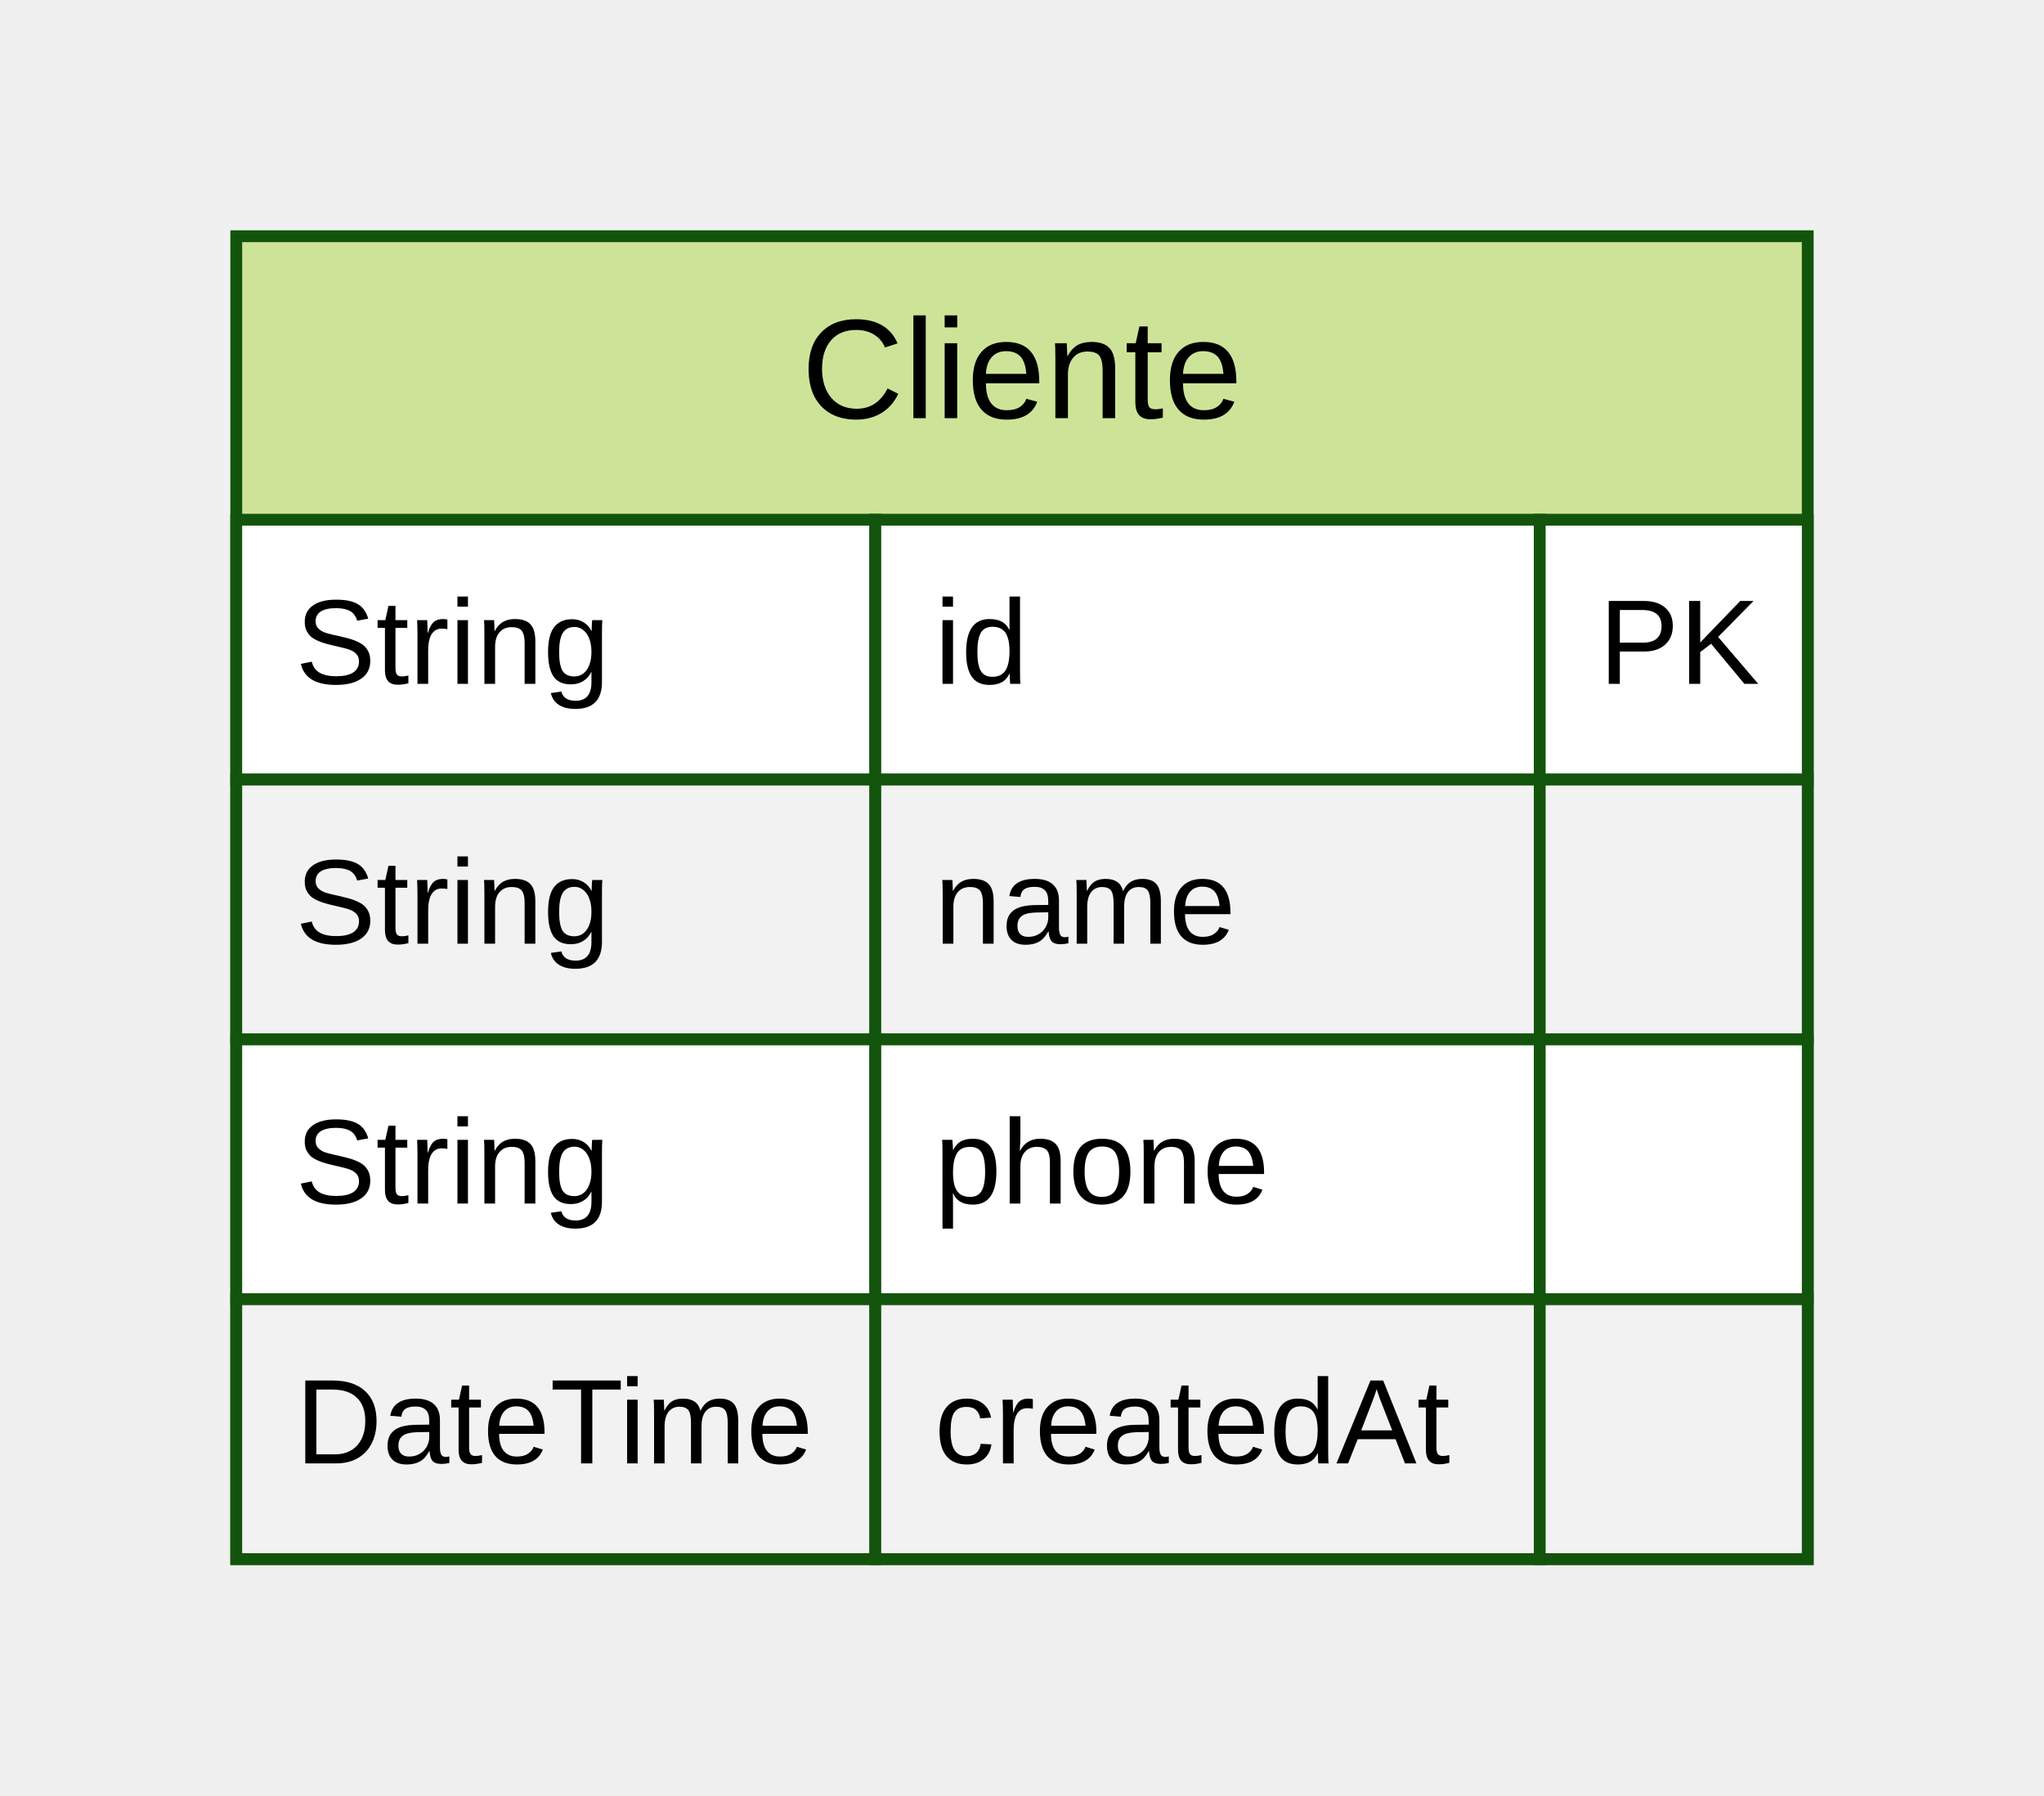
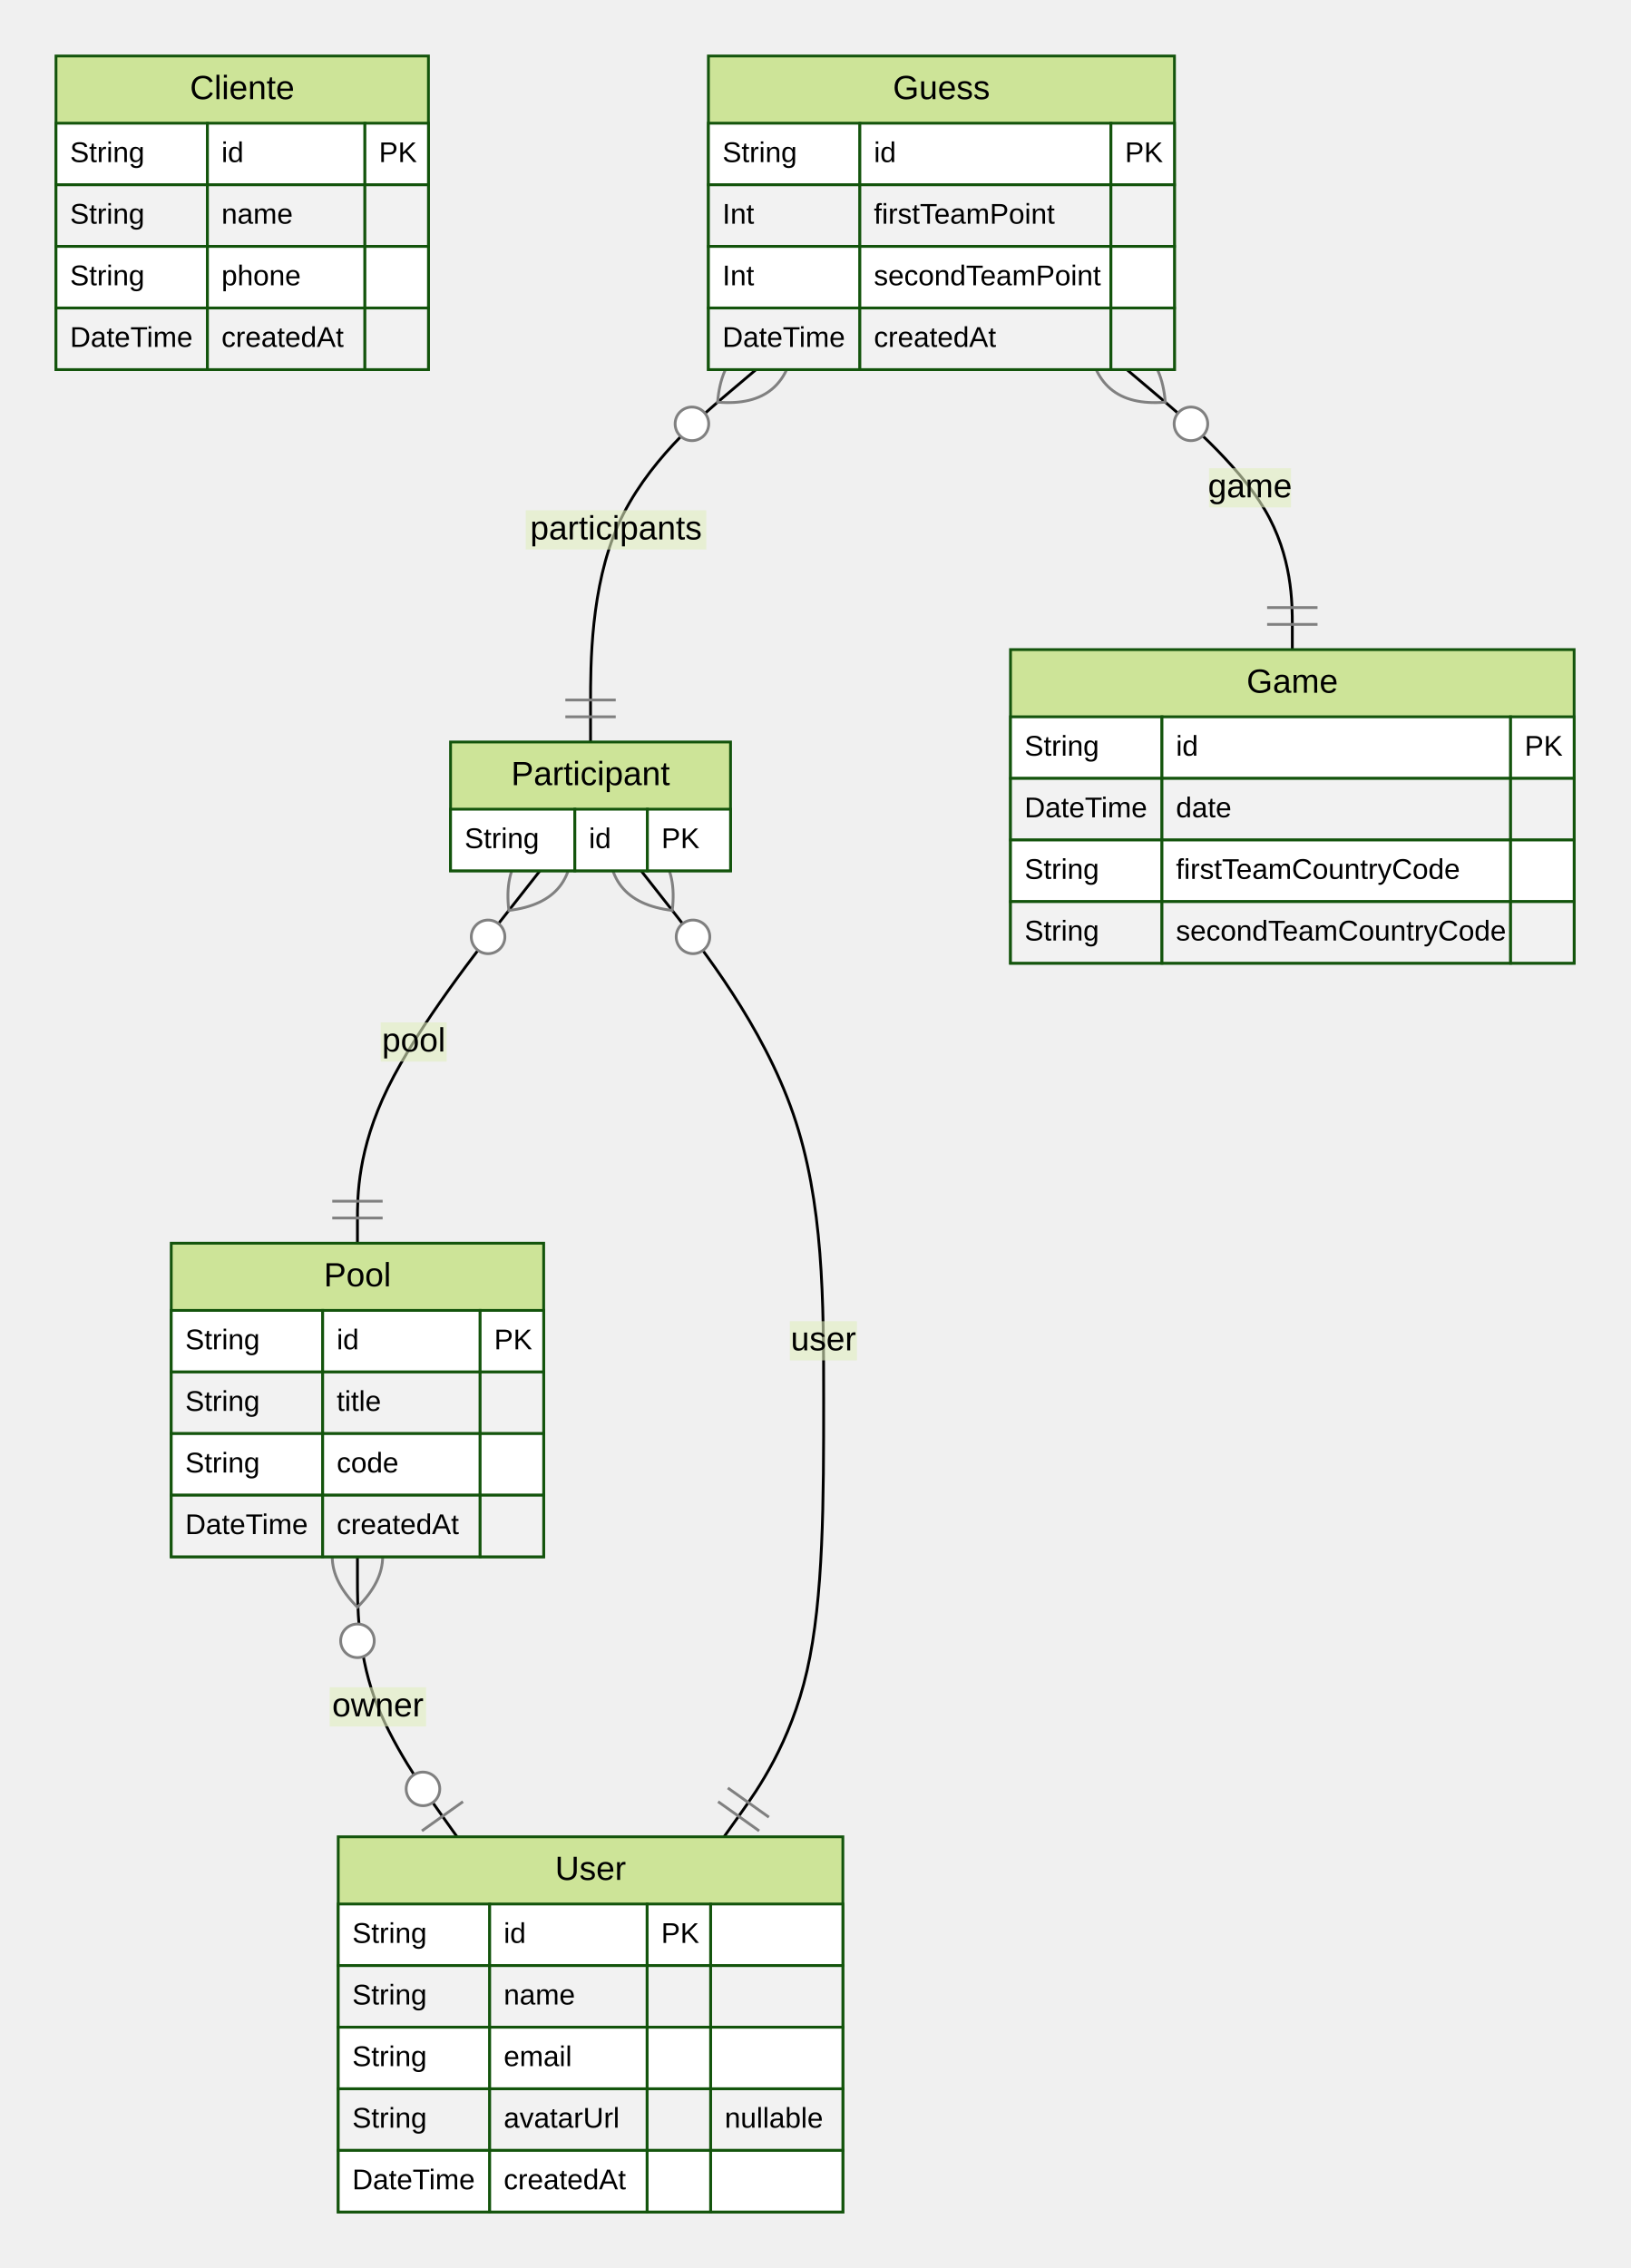
- <svg xmlns="http://www.w3.org/2000/svg" aria-labelledby="chart-title-mermaid-0 chart-desc-mermaid-0" role="img" viewBox="0 0 173.026 152" style="max-width: 173.026px; background-color: white;" width="100%" id="mermaid-0">
+ <svg xmlns="http://www.w3.org/2000/svg" aria-labelledby="chart-title-mermaid-0 chart-desc-mermaid-0" role="img" viewBox="0 0 582.241 810" style="max-width: 582.241px; background-color: white;" width="100%" id="mermaid-0">
  <style>#mermaid-0 {font-family:"trebuchet ms",verdana,arial,sans-serif;font-size:16px;fill:#000000;}#mermaid-0 .error-icon{fill:#552222;}#mermaid-0 .error-text{fill:#552222;stroke:#552222;}#mermaid-0 .edge-thickness-normal{stroke-width:2px;}#mermaid-0 .edge-thickness-thick{stroke-width:3.5px;}#mermaid-0 .edge-pattern-solid{stroke-dasharray:0;}#mermaid-0 .edge-pattern-dashed{stroke-dasharray:3;}#mermaid-0 .edge-pattern-dotted{stroke-dasharray:2;}#mermaid-0 .marker{fill:#000000;stroke:#000000;}#mermaid-0 .marker.cross{stroke:#000000;}#mermaid-0 svg{font-family:"trebuchet ms",verdana,arial,sans-serif;font-size:16px;}#mermaid-0 .entityBox{fill:#cde498;stroke:#13540c;}#mermaid-0 .attributeBoxOdd{fill:#ffffff;stroke:#13540c;}#mermaid-0 .attributeBoxEven{fill:#f2f2f2;stroke:#13540c;}#mermaid-0 .relationshipLabelBox{fill:hsl(78.158, 58.462%, 84.51%);opacity:0.7;background-color:hsl(78.158, 58.462%, 84.51%);}#mermaid-0 .relationshipLabelBox rect{opacity:0.5;}#mermaid-0 .relationshipLine{stroke:#000000;}#mermaid-0 :root{--mermaid-font-family:"trebuchet ms",verdana,arial,sans-serif;}</style>
  <g />
  <defs>
    <marker orient="auto" markerHeight="18" markerWidth="18" refY="9" refX="0" id="ONLY_ONE_START">
      <path d="M9,0 L9,18 M15,0 L15,18" fill="none" stroke="gray" />
    </marker>
  </defs>
  <defs>
    <marker orient="auto" markerHeight="18" markerWidth="18" refY="9" refX="18" id="ONLY_ONE_END">
      <path d="M3,0 L3,18 M9,0 L9,18" fill="none" stroke="gray" />
    </marker>
  </defs>
  <defs>
    <marker orient="auto" markerHeight="18" markerWidth="30" refY="9" refX="0" id="ZERO_OR_ONE_START">
      <circle r="6" cy="9" cx="21" fill="white" stroke="gray" />
      <path d="M9,0 L9,18" fill="none" stroke="gray" />
    </marker>
  </defs>
  <defs>
    <marker orient="auto" markerHeight="18" markerWidth="30" refY="9" refX="30" id="ZERO_OR_ONE_END">
      <circle r="6" cy="9" cx="9" fill="white" stroke="gray" />
      <path d="M21,0 L21,18" fill="none" stroke="gray" />
    </marker>
  </defs>
  <defs>
    <marker orient="auto" markerHeight="36" markerWidth="45" refY="18" refX="18" id="ONE_OR_MORE_START">
      <path d="M0,18 Q 18,0 36,18 Q 18,36 0,18 M42,9 L42,27" fill="none" stroke="gray" />
    </marker>
  </defs>
  <defs>
    <marker orient="auto" markerHeight="36" markerWidth="45" refY="18" refX="27" id="ONE_OR_MORE_END">
      <path d="M3,9 L3,27 M9,18 Q27,0 45,18 Q27,36 9,18" fill="none" stroke="gray" />
    </marker>
  </defs>
  <defs>
    <marker orient="auto" markerHeight="36" markerWidth="57" refY="18" refX="18" id="ZERO_OR_MORE_START">
      <circle r="6" cy="18" cx="48" fill="white" stroke="gray" />
      <path d="M0,18 Q18,0 36,18 Q18,36 0,18" fill="none" stroke="gray" />
    </marker>
  </defs>
  <defs>
    <marker orient="auto" markerHeight="36" markerWidth="57" refY="18" refX="39" id="ZERO_OR_MORE_END">
      <circle r="6" cy="18" cx="9" fill="white" stroke="gray" />
      <path d="M21,18 Q39,0 57,18 Q39,36 21,18" fill="none" stroke="gray" />
    </marker>
  </defs>
+   <path marker-start="url(#ZERO_OR_MORE_START)" marker-end="url(#ZERO_OR_ONE_END)" fill="none" stroke="gray" d="M127.672,556L127.672,564.333C127.672,572.667,127.672,589.333,133.602,606C139.532,622.667,151.392,639.333,157.322,647.667L163.252,656" class="er relationshipLine" />
+   <path marker-start="url(#ZERO_OR_MORE_START)" marker-end="url(#ONLY_ONE_END)" fill="none" stroke="gray" d="M228.994,311L239.859,324.833C250.724,338.667,272.455,366.333,283.32,397.833C294.185,429.333,294.185,464.667,294.185,500C294.185,535.333,294.185,570.667,288.255,596.667C282.325,622.667,270.465,639.333,264.535,647.667L258.605,656" class="er relationshipLine" />
+   <path marker-start="url(#ZERO_OR_MORE_START)" marker-end="url(#ONLY_ONE_END)" fill="none" stroke="gray" d="M192.863,311L181.998,324.833C171.133,338.667,149.402,366.333,138.537,388.5C127.672,410.667,127.672,427.333,127.672,435.667L127.672,444" class="er relationshipLine" />
+   <path marker-start="url(#ZERO_OR_MORE_START)" marker-end="url(#ONLY_ONE_END)" fill="none" stroke="gray" d="M270.045,132L260.193,140.333C250.34,148.667,230.634,165.333,220.781,187.5C210.928,209.667,210.928,237.333,210.928,251.167L210.928,265" class="er relationshipLine" />
+   <path marker-start="url(#ZERO_OR_MORE_START)" marker-end="url(#ONLY_ONE_END)" fill="none" stroke="gray" d="M402.468,132L412.32,140.333C422.173,148.667,441.879,165.333,451.732,182C461.585,198.667,461.585,215.333,461.585,223.667L461.585,232" class="er relationshipLine" />
  <g transform="translate(20,20 )" id="Cliente">
    <rect height="112" width="133.026" y="0" x="0" stroke="gray" fill-opacity="100%" fill="honeydew" class="er entityBox" />
    <text transform="translate(66.51321,12)" style="font-family: &quot;trebuchet ms&quot;, verdana, arial, sans-serif;; font-size: 12px" text-anchor="middle" dominant-baseline="middle" y="0" x="0" id="entity-Cliente" class="er entityLabel">Cliente</text>
    <rect height="22" width="54.096" y="24" x="0" stroke="gray" fill-opacity="100%" fill="honeydew" class="er attributeBoxOdd" />
    <text transform="translate(5,35)" style="font-family: &quot;trebuchet ms&quot;, verdana, arial, sans-serif;; font-size: 10.2px" text-anchor="left" dominant-baseline="middle" y="0" x="0" id="entity-Cliente-attr-1-type" class="er entityLabel">String</text>
    <rect height="22" width="56.243" y="24" x="54.096" stroke="gray" fill-opacity="100%" fill="honeydew" class="er attributeBoxOdd" />
    <text transform="translate(59.09555,35)" style="font-family: &quot;trebuchet ms&quot;, verdana, arial, sans-serif;; font-size: 10.2px" text-anchor="left" dominant-baseline="middle" y="0" x="0" id="entity-Cliente-attr-1-name" class="er entityLabel">id</text>
    <rect height="22" width="22.688" y="24" x="110.339" stroke="gray" fill-opacity="100%" fill="honeydew" class="er attributeBoxOdd" />
    <text transform="translate(115.3387,35)" style="font-family: &quot;trebuchet ms&quot;, verdana, arial, sans-serif;; font-size: 10.2px" text-anchor="left" dominant-baseline="middle" y="0" x="0" id="entity-Cliente-attr-1-key" class="er entityLabel">PK</text>
    <rect height="22" width="54.096" y="46" x="0" stroke="gray" fill-opacity="100%" fill="honeydew" class="er attributeBoxEven" />
    <text transform="translate(5,57)" style="font-family: &quot;trebuchet ms&quot;, verdana, arial, sans-serif;; font-size: 10.2px" text-anchor="left" dominant-baseline="middle" y="0" x="0" id="entity-Cliente-attr-2-type" class="er entityLabel">String</text>
    <rect height="22" width="56.243" y="46" x="54.096" stroke="gray" fill-opacity="100%" fill="honeydew" class="er attributeBoxEven" />
    <text transform="translate(59.09555,57)" style="font-family: &quot;trebuchet ms&quot;, verdana, arial, sans-serif;; font-size: 10.2px" text-anchor="left" dominant-baseline="middle" y="0" x="0" id="entity-Cliente-attr-2-name" class="er entityLabel">name</text>
    <rect height="22" width="22.688" y="46" x="110.339" stroke="gray" fill-opacity="100%" fill="honeydew" class="er attributeBoxEven" />
    <text transform="translate(115.3387,57)" style="font-family: &quot;trebuchet ms&quot;, verdana, arial, sans-serif;; font-size: 10.2px" text-anchor="left" dominant-baseline="middle" y="0" x="0" id="entity-Cliente-attr-2-key" class="er entityLabel" />
    <rect height="22" width="54.096" y="68" x="0" stroke="gray" fill-opacity="100%" fill="honeydew" class="er attributeBoxOdd" />
    <text transform="translate(5,79)" style="font-family: &quot;trebuchet ms&quot;, verdana, arial, sans-serif;; font-size: 10.2px" text-anchor="left" dominant-baseline="middle" y="0" x="0" id="entity-Cliente-attr-3-type" class="er entityLabel">String</text>
    <rect height="22" width="56.243" y="68" x="54.096" stroke="gray" fill-opacity="100%" fill="honeydew" class="er attributeBoxOdd" />
    <text transform="translate(59.09555,79)" style="font-family: &quot;trebuchet ms&quot;, verdana, arial, sans-serif;; font-size: 10.2px" text-anchor="left" dominant-baseline="middle" y="0" x="0" id="entity-Cliente-attr-3-name" class="er entityLabel">phone</text>
    <rect height="22" width="22.688" y="68" x="110.339" stroke="gray" fill-opacity="100%" fill="honeydew" class="er attributeBoxOdd" />
    <text transform="translate(115.3387,79)" style="font-family: &quot;trebuchet ms&quot;, verdana, arial, sans-serif;; font-size: 10.2px" text-anchor="left" dominant-baseline="middle" y="0" x="0" id="entity-Cliente-attr-3-key" class="er entityLabel" />
    <rect height="22" width="54.096" y="90" x="0" stroke="gray" fill-opacity="100%" fill="honeydew" class="er attributeBoxEven" />
    <text transform="translate(5,101)" style="font-family: &quot;trebuchet ms&quot;, verdana, arial, sans-serif;; font-size: 10.2px" text-anchor="left" dominant-baseline="middle" y="0" x="0" id="entity-Cliente-attr-4-type" class="er entityLabel">DateTime</text>
    <rect height="22" width="56.243" y="90" x="54.096" stroke="gray" fill-opacity="100%" fill="honeydew" class="er attributeBoxEven" />
    <text transform="translate(59.09555,101)" style="font-family: &quot;trebuchet ms&quot;, verdana, arial, sans-serif;; font-size: 10.2px" text-anchor="left" dominant-baseline="middle" y="0" x="0" id="entity-Cliente-attr-4-name" class="er entityLabel">createdAt</text>
    <rect height="22" width="22.688" y="90" x="110.339" stroke="gray" fill-opacity="100%" fill="honeydew" class="er attributeBoxEven" />
    <text transform="translate(115.3387,101)" style="font-family: &quot;trebuchet ms&quot;, verdana, arial, sans-serif;; font-size: 10.2px" text-anchor="left" dominant-baseline="middle" y="0" x="0" id="entity-Cliente-attr-4-key" class="er entityLabel" />
  </g>
+   <g transform="translate(61.15862,444 )" id="Pool">
+     <rect height="112" width="133.026" y="0" x="0" stroke="gray" fill-opacity="100%" fill="honeydew" class="er entityBox" />
+     <text transform="translate(66.51321,12)" style="font-family: &quot;trebuchet ms&quot;, verdana, arial, sans-serif;; font-size: 12px" text-anchor="middle" dominant-baseline="middle" y="0" x="0" id="entity-Pool" class="er entityLabel">Pool</text>
+     <rect height="22" width="54.096" y="24" x="0" stroke="gray" fill-opacity="100%" fill="honeydew" class="er attributeBoxOdd" />
+     <text transform="translate(5,35)" style="font-family: &quot;trebuchet ms&quot;, verdana, arial, sans-serif;; font-size: 10.2px" text-anchor="left" dominant-baseline="middle" y="0" x="0" id="entity-Pool-attr-1-type" class="er entityLabel">String</text>
+     <rect height="22" width="56.243" y="24" x="54.096" stroke="gray" fill-opacity="100%" fill="honeydew" class="er attributeBoxOdd" />
+     <text transform="translate(59.09555,35)" style="font-family: &quot;trebuchet ms&quot;, verdana, arial, sans-serif;; font-size: 10.2px" text-anchor="left" dominant-baseline="middle" y="0" x="0" id="entity-Pool-attr-1-name" class="er entityLabel">id</text>
+     <rect height="22" width="22.688" y="24" x="110.339" stroke="gray" fill-opacity="100%" fill="honeydew" class="er attributeBoxOdd" />
+     <text transform="translate(115.3387,35)" style="font-family: &quot;trebuchet ms&quot;, verdana, arial, sans-serif;; font-size: 10.2px" text-anchor="left" dominant-baseline="middle" y="0" x="0" id="entity-Pool-attr-1-key" class="er entityLabel">PK</text>
+     <rect height="22" width="54.096" y="46" x="0" stroke="gray" fill-opacity="100%" fill="honeydew" class="er attributeBoxEven" />
+     <text transform="translate(5,57)" style="font-family: &quot;trebuchet ms&quot;, verdana, arial, sans-serif;; font-size: 10.2px" text-anchor="left" dominant-baseline="middle" y="0" x="0" id="entity-Pool-attr-2-type" class="er entityLabel">String</text>
+     <rect height="22" width="56.243" y="46" x="54.096" stroke="gray" fill-opacity="100%" fill="honeydew" class="er attributeBoxEven" />
+     <text transform="translate(59.09555,57)" style="font-family: &quot;trebuchet ms&quot;, verdana, arial, sans-serif;; font-size: 10.2px" text-anchor="left" dominant-baseline="middle" y="0" x="0" id="entity-Pool-attr-2-name" class="er entityLabel">title</text>
+     <rect height="22" width="22.688" y="46" x="110.339" stroke="gray" fill-opacity="100%" fill="honeydew" class="er attributeBoxEven" />
+     <text transform="translate(115.3387,57)" style="font-family: &quot;trebuchet ms&quot;, verdana, arial, sans-serif;; font-size: 10.2px" text-anchor="left" dominant-baseline="middle" y="0" x="0" id="entity-Pool-attr-2-key" class="er entityLabel" />
+     <rect height="22" width="54.096" y="68" x="0" stroke="gray" fill-opacity="100%" fill="honeydew" class="er attributeBoxOdd" />
+     <text transform="translate(5,79)" style="font-family: &quot;trebuchet ms&quot;, verdana, arial, sans-serif;; font-size: 10.2px" text-anchor="left" dominant-baseline="middle" y="0" x="0" id="entity-Pool-attr-3-type" class="er entityLabel">String</text>
+     <rect height="22" width="56.243" y="68" x="54.096" stroke="gray" fill-opacity="100%" fill="honeydew" class="er attributeBoxOdd" />
+     <text transform="translate(59.09555,79)" style="font-family: &quot;trebuchet ms&quot;, verdana, arial, sans-serif;; font-size: 10.2px" text-anchor="left" dominant-baseline="middle" y="0" x="0" id="entity-Pool-attr-3-name" class="er entityLabel">code</text>
+     <rect height="22" width="22.688" y="68" x="110.339" stroke="gray" fill-opacity="100%" fill="honeydew" class="er attributeBoxOdd" />
+     <text transform="translate(115.3387,79)" style="font-family: &quot;trebuchet ms&quot;, verdana, arial, sans-serif;; font-size: 10.2px" text-anchor="left" dominant-baseline="middle" y="0" x="0" id="entity-Pool-attr-3-key" class="er entityLabel" />
+     <rect height="22" width="54.096" y="90" x="0" stroke="gray" fill-opacity="100%" fill="honeydew" class="er attributeBoxEven" />
+     <text transform="translate(5,101)" style="font-family: &quot;trebuchet ms&quot;, verdana, arial, sans-serif;; font-size: 10.2px" text-anchor="left" dominant-baseline="middle" y="0" x="0" id="entity-Pool-attr-4-type" class="er entityLabel">DateTime</text>
+     <rect height="22" width="56.243" y="90" x="54.096" stroke="gray" fill-opacity="100%" fill="honeydew" class="er attributeBoxEven" />
+     <text transform="translate(59.09555,101)" style="font-family: &quot;trebuchet ms&quot;, verdana, arial, sans-serif;; font-size: 10.2px" text-anchor="left" dominant-baseline="middle" y="0" x="0" id="entity-Pool-attr-4-name" class="er entityLabel">createdAt</text>
+     <rect height="22" width="22.688" y="90" x="110.339" stroke="gray" fill-opacity="100%" fill="honeydew" class="er attributeBoxEven" />
+     <text transform="translate(115.3387,101)" style="font-family: &quot;trebuchet ms&quot;, verdana, arial, sans-serif;; font-size: 10.2px" text-anchor="left" dominant-baseline="middle" y="0" x="0" id="entity-Pool-attr-4-key" class="er entityLabel" />
+   </g>
+   <g transform="translate(160.9284,265 )" id="Participant">
+     <rect height="46" width="100" y="0" x="0" stroke="gray" fill-opacity="100%" fill="honeydew" class="er entityBox" />
+     <text transform="translate(50,12)" style="font-family: &quot;trebuchet ms&quot;, verdana, arial, sans-serif;; font-size: 12px" text-anchor="middle" dominant-baseline="middle" y="0" x="0" id="entity-Participant" class="er entityLabel">Participant</text>
+     <rect height="22" width="44.399" y="24" x="0" stroke="gray" fill-opacity="100%" fill="honeydew" class="er attributeBoxOdd" />
+     <text transform="translate(5,35)" style="font-family: &quot;trebuchet ms&quot;, verdana, arial, sans-serif;; font-size: 10.2px" text-anchor="left" dominant-baseline="middle" y="0" x="0" id="entity-Participant-attr-1-type" class="er entityLabel">String</text>
+     <rect height="22" width="25.911" y="24" x="44.399" stroke="gray" fill-opacity="100%" fill="honeydew" class="er attributeBoxOdd" />
+     <text transform="translate(49.39862,35)" style="font-family: &quot;trebuchet ms&quot;, verdana, arial, sans-serif;; font-size: 10.2px" text-anchor="left" dominant-baseline="middle" y="0" x="0" id="entity-Participant-attr-1-name" class="er entityLabel">id</text>
+     <rect height="22" width="29.69" y="24" x="70.31" stroke="gray" fill-opacity="100%" fill="honeydew" class="er attributeBoxOdd" />
+     <text transform="translate(75.30976,35)" style="font-family: &quot;trebuchet ms&quot;, verdana, arial, sans-serif;; font-size: 10.2px" text-anchor="left" dominant-baseline="middle" y="0" x="0" id="entity-Participant-attr-1-key" class="er entityLabel">PK</text>
+   </g>
+   <g transform="translate(120.809,656 )" id="User">
+     <rect height="134" width="180.239" y="0" x="0" stroke="gray" fill-opacity="100%" fill="honeydew" class="er entityBox" />
+     <text transform="translate(90.11948,12)" style="font-family: &quot;trebuchet ms&quot;, verdana, arial, sans-serif;; font-size: 12px" text-anchor="middle" dominant-baseline="middle" y="0" x="0" id="entity-User" class="er entityLabel">User</text>
+     <rect height="22" width="54.096" y="24" x="0" stroke="gray" fill-opacity="100%" fill="honeydew" class="er attributeBoxOdd" />
+     <text transform="translate(5,35)" style="font-family: &quot;trebuchet ms&quot;, verdana, arial, sans-serif;; font-size: 10.2px" text-anchor="left" dominant-baseline="middle" y="0" x="0" id="entity-User-attr-1-type" class="er entityLabel">String</text>
+     <rect height="22" width="56.243" y="24" x="54.096" stroke="gray" fill-opacity="100%" fill="honeydew" class="er attributeBoxOdd" />
+     <text transform="translate(59.09555,35)" style="font-family: &quot;trebuchet ms&quot;, verdana, arial, sans-serif;; font-size: 10.2px" text-anchor="left" dominant-baseline="middle" y="0" x="0" id="entity-User-attr-1-name" class="er entityLabel">id</text>
+     <rect height="22" width="22.688" y="24" x="110.339" stroke="gray" fill-opacity="100%" fill="honeydew" class="er attributeBoxOdd" />
+     <text transform="translate(115.3387,35)" style="font-family: &quot;trebuchet ms&quot;, verdana, arial, sans-serif;; font-size: 10.2px" text-anchor="left" dominant-baseline="middle" y="0" x="0" id="entity-User-attr-1-key" class="er entityLabel">PK</text>
+     <rect height="22" width="47.213" y="24" x="133.026" stroke="gray" fill-opacity="100%" fill="honeydew" class="er attributeBoxOdd" />
+     <text transform="translate(138.0264,35)" style="font-family: &quot;trebuchet ms&quot;, verdana, arial, sans-serif;; font-size: 10.2px" text-anchor="left" dominant-baseline="middle" y="0" x="0" id="entity-User-attr-1-comment" class="er entityLabel" />
+     <rect height="22" width="54.096" y="46" x="0" stroke="gray" fill-opacity="100%" fill="honeydew" class="er attributeBoxEven" />
+     <text transform="translate(5,57)" style="font-family: &quot;trebuchet ms&quot;, verdana, arial, sans-serif;; font-size: 10.2px" text-anchor="left" dominant-baseline="middle" y="0" x="0" id="entity-User-attr-2-type" class="er entityLabel">String</text>
+     <rect height="22" width="56.243" y="46" x="54.096" stroke="gray" fill-opacity="100%" fill="honeydew" class="er attributeBoxEven" />
+     <text transform="translate(59.09555,57)" style="font-family: &quot;trebuchet ms&quot;, verdana, arial, sans-serif;; font-size: 10.2px" text-anchor="left" dominant-baseline="middle" y="0" x="0" id="entity-User-attr-2-name" class="er entityLabel">name</text>
+     <rect height="22" width="22.688" y="46" x="110.339" stroke="gray" fill-opacity="100%" fill="honeydew" class="er attributeBoxEven" />
+     <text transform="translate(115.3387,57)" style="font-family: &quot;trebuchet ms&quot;, verdana, arial, sans-serif;; font-size: 10.2px" text-anchor="left" dominant-baseline="middle" y="0" x="0" id="entity-User-attr-2-key" class="er entityLabel" />
+     <rect height="22" width="47.213" y="46" x="133.026" stroke="gray" fill-opacity="100%" fill="honeydew" class="er attributeBoxEven" />
+     <text transform="translate(138.0264,57)" style="font-family: &quot;trebuchet ms&quot;, verdana, arial, sans-serif;; font-size: 10.2px" text-anchor="left" dominant-baseline="middle" y="0" x="0" id="entity-User-attr-2-comment" class="er entityLabel" />
+     <rect height="22" width="54.096" y="68" x="0" stroke="gray" fill-opacity="100%" fill="honeydew" class="er attributeBoxOdd" />
+     <text transform="translate(5,79)" style="font-family: &quot;trebuchet ms&quot;, verdana, arial, sans-serif;; font-size: 10.2px" text-anchor="left" dominant-baseline="middle" y="0" x="0" id="entity-User-attr-3-type" class="er entityLabel">String</text>
+     <rect height="22" width="56.243" y="68" x="54.096" stroke="gray" fill-opacity="100%" fill="honeydew" class="er attributeBoxOdd" />
+     <text transform="translate(59.09555,79)" style="font-family: &quot;trebuchet ms&quot;, verdana, arial, sans-serif;; font-size: 10.2px" text-anchor="left" dominant-baseline="middle" y="0" x="0" id="entity-User-attr-3-name" class="er entityLabel">email</text>
+     <rect height="22" width="22.688" y="68" x="110.339" stroke="gray" fill-opacity="100%" fill="honeydew" class="er attributeBoxOdd" />
+     <text transform="translate(115.3387,79)" style="font-family: &quot;trebuchet ms&quot;, verdana, arial, sans-serif;; font-size: 10.2px" text-anchor="left" dominant-baseline="middle" y="0" x="0" id="entity-User-attr-3-key" class="er entityLabel" />
+     <rect height="22" width="47.213" y="68" x="133.026" stroke="gray" fill-opacity="100%" fill="honeydew" class="er attributeBoxOdd" />
+     <text transform="translate(138.0264,79)" style="font-family: &quot;trebuchet ms&quot;, verdana, arial, sans-serif;; font-size: 10.2px" text-anchor="left" dominant-baseline="middle" y="0" x="0" id="entity-User-attr-3-comment" class="er entityLabel" />
+     <rect height="22" width="54.096" y="90" x="0" stroke="gray" fill-opacity="100%" fill="honeydew" class="er attributeBoxEven" />
+     <text transform="translate(5,101)" style="font-family: &quot;trebuchet ms&quot;, verdana, arial, sans-serif;; font-size: 10.2px" text-anchor="left" dominant-baseline="middle" y="0" x="0" id="entity-User-attr-4-type" class="er entityLabel">String</text>
+     <rect height="22" width="56.243" y="90" x="54.096" stroke="gray" fill-opacity="100%" fill="honeydew" class="er attributeBoxEven" />
+     <text transform="translate(59.09555,101)" style="font-family: &quot;trebuchet ms&quot;, verdana, arial, sans-serif;; font-size: 10.2px" text-anchor="left" dominant-baseline="middle" y="0" x="0" id="entity-User-attr-4-name" class="er entityLabel">avatarUrl</text>
+     <rect height="22" width="22.688" y="90" x="110.339" stroke="gray" fill-opacity="100%" fill="honeydew" class="er attributeBoxEven" />
+     <text transform="translate(115.3387,101)" style="font-family: &quot;trebuchet ms&quot;, verdana, arial, sans-serif;; font-size: 10.2px" text-anchor="left" dominant-baseline="middle" y="0" x="0" id="entity-User-attr-4-key" class="er entityLabel" />
+     <rect height="22" width="47.213" y="90" x="133.026" stroke="gray" fill-opacity="100%" fill="honeydew" class="er attributeBoxEven" />
+     <text transform="translate(138.0264,101)" style="font-family: &quot;trebuchet ms&quot;, verdana, arial, sans-serif;; font-size: 10.2px" text-anchor="left" dominant-baseline="middle" y="0" x="0" id="entity-User-attr-4-comment" class="er entityLabel">nullable</text>
+     <rect height="22" width="54.096" y="112" x="0" stroke="gray" fill-opacity="100%" fill="honeydew" class="er attributeBoxOdd" />
+     <text transform="translate(5,123)" style="font-family: &quot;trebuchet ms&quot;, verdana, arial, sans-serif;; font-size: 10.2px" text-anchor="left" dominant-baseline="middle" y="0" x="0" id="entity-User-attr-5-type" class="er entityLabel">DateTime</text>
+     <rect height="22" width="56.243" y="112" x="54.096" stroke="gray" fill-opacity="100%" fill="honeydew" class="er attributeBoxOdd" />
+     <text transform="translate(59.09555,123)" style="font-family: &quot;trebuchet ms&quot;, verdana, arial, sans-serif;; font-size: 10.2px" text-anchor="left" dominant-baseline="middle" y="0" x="0" id="entity-User-attr-5-name" class="er entityLabel">createdAt</text>
+     <rect height="22" width="22.688" y="112" x="110.339" stroke="gray" fill-opacity="100%" fill="honeydew" class="er attributeBoxOdd" />
+     <text transform="translate(115.3387,123)" style="font-family: &quot;trebuchet ms&quot;, verdana, arial, sans-serif;; font-size: 10.2px" text-anchor="left" dominant-baseline="middle" y="0" x="0" id="entity-User-attr-5-key" class="er entityLabel" />
+     <rect height="22" width="47.213" y="112" x="133.026" stroke="gray" fill-opacity="100%" fill="honeydew" class="er attributeBoxOdd" />
+     <text transform="translate(138.0264,123)" style="font-family: &quot;trebuchet ms&quot;, verdana, arial, sans-serif;; font-size: 10.2px" text-anchor="left" dominant-baseline="middle" y="0" x="0" id="entity-User-attr-5-comment" class="er entityLabel" />
+   </g>
+   <g transform="translate(360.9284,232 )" id="Game">
+     <rect height="112" width="201.312" y="0" x="0" stroke="gray" fill-opacity="100%" fill="honeydew" class="er entityBox" />
+     <text transform="translate(100.6562,12)" style="font-family: &quot;trebuchet ms&quot;, verdana, arial, sans-serif;; font-size: 12px" text-anchor="middle" dominant-baseline="middle" y="0" x="0" id="entity-Game" class="er entityLabel">Game</text>
+     <rect height="22" width="54.096" y="24" x="0" stroke="gray" fill-opacity="100%" fill="honeydew" class="er attributeBoxOdd" />
+     <text transform="translate(5,35)" style="font-family: &quot;trebuchet ms&quot;, verdana, arial, sans-serif;; font-size: 10.2px" text-anchor="left" dominant-baseline="middle" y="0" x="0" id="entity-Game-attr-1-type" class="er entityLabel">String</text>
+     <rect height="22" width="124.529" y="24" x="54.096" stroke="gray" fill-opacity="100%" fill="honeydew" class="er attributeBoxOdd" />
+     <text transform="translate(59.09555,35)" style="font-family: &quot;trebuchet ms&quot;, verdana, arial, sans-serif;; font-size: 10.2px" text-anchor="left" dominant-baseline="middle" y="0" x="0" id="entity-Game-attr-1-name" class="er entityLabel">id</text>
+     <rect height="22" width="22.688" y="24" x="178.625" stroke="gray" fill-opacity="100%" fill="honeydew" class="er attributeBoxOdd" />
+     <text transform="translate(183.6248,35)" style="font-family: &quot;trebuchet ms&quot;, verdana, arial, sans-serif;; font-size: 10.2px" text-anchor="left" dominant-baseline="middle" y="0" x="0" id="entity-Game-attr-1-key" class="er entityLabel">PK</text>
+     <rect height="22" width="54.096" y="46" x="0" stroke="gray" fill-opacity="100%" fill="honeydew" class="er attributeBoxEven" />
+     <text transform="translate(5,57)" style="font-family: &quot;trebuchet ms&quot;, verdana, arial, sans-serif;; font-size: 10.2px" text-anchor="left" dominant-baseline="middle" y="0" x="0" id="entity-Game-attr-2-type" class="er entityLabel">DateTime</text>
+     <rect height="22" width="124.529" y="46" x="54.096" stroke="gray" fill-opacity="100%" fill="honeydew" class="er attributeBoxEven" />
+     <text transform="translate(59.09555,57)" style="font-family: &quot;trebuchet ms&quot;, verdana, arial, sans-serif;; font-size: 10.2px" text-anchor="left" dominant-baseline="middle" y="0" x="0" id="entity-Game-attr-2-name" class="er entityLabel">date</text>
+     <rect height="22" width="22.688" y="46" x="178.625" stroke="gray" fill-opacity="100%" fill="honeydew" class="er attributeBoxEven" />
+     <text transform="translate(183.6248,57)" style="font-family: &quot;trebuchet ms&quot;, verdana, arial, sans-serif;; font-size: 10.2px" text-anchor="left" dominant-baseline="middle" y="0" x="0" id="entity-Game-attr-2-key" class="er entityLabel" />
+     <rect height="22" width="54.096" y="68" x="0" stroke="gray" fill-opacity="100%" fill="honeydew" class="er attributeBoxOdd" />
+     <text transform="translate(5,79)" style="font-family: &quot;trebuchet ms&quot;, verdana, arial, sans-serif;; font-size: 10.2px" text-anchor="left" dominant-baseline="middle" y="0" x="0" id="entity-Game-attr-3-type" class="er entityLabel">String</text>
+     <rect height="22" width="124.529" y="68" x="54.096" stroke="gray" fill-opacity="100%" fill="honeydew" class="er attributeBoxOdd" />
+     <text transform="translate(59.09555,79)" style="font-family: &quot;trebuchet ms&quot;, verdana, arial, sans-serif;; font-size: 10.2px" text-anchor="left" dominant-baseline="middle" y="0" x="0" id="entity-Game-attr-3-name" class="er entityLabel">firstTeamCountryCode</text>
+     <rect height="22" width="22.688" y="68" x="178.625" stroke="gray" fill-opacity="100%" fill="honeydew" class="er attributeBoxOdd" />
+     <text transform="translate(183.6248,79)" style="font-family: &quot;trebuchet ms&quot;, verdana, arial, sans-serif;; font-size: 10.2px" text-anchor="left" dominant-baseline="middle" y="0" x="0" id="entity-Game-attr-3-key" class="er entityLabel" />
+     <rect height="22" width="54.096" y="90" x="0" stroke="gray" fill-opacity="100%" fill="honeydew" class="er attributeBoxEven" />
+     <text transform="translate(5,101)" style="font-family: &quot;trebuchet ms&quot;, verdana, arial, sans-serif;; font-size: 10.2px" text-anchor="left" dominant-baseline="middle" y="0" x="0" id="entity-Game-attr-4-type" class="er entityLabel">String</text>
+     <rect height="22" width="124.529" y="90" x="54.096" stroke="gray" fill-opacity="100%" fill="honeydew" class="er attributeBoxEven" />
+     <text transform="translate(59.09555,101)" style="font-family: &quot;trebuchet ms&quot;, verdana, arial, sans-serif;; font-size: 10.2px" text-anchor="left" dominant-baseline="middle" y="0" x="0" id="entity-Game-attr-4-name" class="er entityLabel">secondTeamCountryCode</text>
+     <rect height="22" width="22.688" y="90" x="178.625" stroke="gray" fill-opacity="100%" fill="honeydew" class="er attributeBoxEven" />
+     <text transform="translate(183.6248,101)" style="font-family: &quot;trebuchet ms&quot;, verdana, arial, sans-serif;; font-size: 10.2px" text-anchor="left" dominant-baseline="middle" y="0" x="0" id="entity-Game-attr-4-key" class="er entityLabel" />
+   </g>
+   <g transform="translate(253.0264,20 )" id="Guess">
+     <rect height="112" width="166.46" y="0" x="0" stroke="gray" fill-opacity="100%" fill="honeydew" class="er entityBox" />
+     <text transform="translate(83.23013,12)" style="font-family: &quot;trebuchet ms&quot;, verdana, arial, sans-serif;; font-size: 12px" text-anchor="middle" dominant-baseline="middle" y="0" x="0" id="entity-Guess" class="er entityLabel">Guess</text>
+     <rect height="22" width="54.096" y="24" x="0" stroke="gray" fill-opacity="100%" fill="honeydew" class="er attributeBoxOdd" />
+     <text transform="translate(5,35)" style="font-family: &quot;trebuchet ms&quot;, verdana, arial, sans-serif;; font-size: 10.2px" text-anchor="left" dominant-baseline="middle" y="0" x="0" id="entity-Guess-attr-1-type" class="er entityLabel">String</text>
+     <rect height="22" width="89.677" y="24" x="54.096" stroke="gray" fill-opacity="100%" fill="honeydew" class="er attributeBoxOdd" />
+     <text transform="translate(59.09555,35)" style="font-family: &quot;trebuchet ms&quot;, verdana, arial, sans-serif;; font-size: 10.2px" text-anchor="left" dominant-baseline="middle" y="0" x="0" id="entity-Guess-attr-1-name" class="er entityLabel">id</text>
+     <rect height="22" width="22.688" y="24" x="143.773" stroke="gray" fill-opacity="100%" fill="honeydew" class="er attributeBoxOdd" />
+     <text transform="translate(148.7726,35)" style="font-family: &quot;trebuchet ms&quot;, verdana, arial, sans-serif;; font-size: 10.2px" text-anchor="left" dominant-baseline="middle" y="0" x="0" id="entity-Guess-attr-1-key" class="er entityLabel">PK</text>
+     <rect height="22" width="54.096" y="46" x="0" stroke="gray" fill-opacity="100%" fill="honeydew" class="er attributeBoxEven" />
+     <text transform="translate(5,57)" style="font-family: &quot;trebuchet ms&quot;, verdana, arial, sans-serif;; font-size: 10.2px" text-anchor="left" dominant-baseline="middle" y="0" x="0" id="entity-Guess-attr-2-type" class="er entityLabel">Int</text>
+     <rect height="22" width="89.677" y="46" x="54.096" stroke="gray" fill-opacity="100%" fill="honeydew" class="er attributeBoxEven" />
+     <text transform="translate(59.09555,57)" style="font-family: &quot;trebuchet ms&quot;, verdana, arial, sans-serif;; font-size: 10.2px" text-anchor="left" dominant-baseline="middle" y="0" x="0" id="entity-Guess-attr-2-name" class="er entityLabel">firstTeamPoint</text>
+     <rect height="22" width="22.688" y="46" x="143.773" stroke="gray" fill-opacity="100%" fill="honeydew" class="er attributeBoxEven" />
+     <text transform="translate(148.7726,57)" style="font-family: &quot;trebuchet ms&quot;, verdana, arial, sans-serif;; font-size: 10.2px" text-anchor="left" dominant-baseline="middle" y="0" x="0" id="entity-Guess-attr-2-key" class="er entityLabel" />
+     <rect height="22" width="54.096" y="68" x="0" stroke="gray" fill-opacity="100%" fill="honeydew" class="er attributeBoxOdd" />
+     <text transform="translate(5,79)" style="font-family: &quot;trebuchet ms&quot;, verdana, arial, sans-serif;; font-size: 10.2px" text-anchor="left" dominant-baseline="middle" y="0" x="0" id="entity-Guess-attr-3-type" class="er entityLabel">Int</text>
+     <rect height="22" width="89.677" y="68" x="54.096" stroke="gray" fill-opacity="100%" fill="honeydew" class="er attributeBoxOdd" />
+     <text transform="translate(59.09555,79)" style="font-family: &quot;trebuchet ms&quot;, verdana, arial, sans-serif;; font-size: 10.2px" text-anchor="left" dominant-baseline="middle" y="0" x="0" id="entity-Guess-attr-3-name" class="er entityLabel">secondTeamPoint</text>
+     <rect height="22" width="22.688" y="68" x="143.773" stroke="gray" fill-opacity="100%" fill="honeydew" class="er attributeBoxOdd" />
+     <text transform="translate(148.7726,79)" style="font-family: &quot;trebuchet ms&quot;, verdana, arial, sans-serif;; font-size: 10.2px" text-anchor="left" dominant-baseline="middle" y="0" x="0" id="entity-Guess-attr-3-key" class="er entityLabel" />
+     <rect height="22" width="54.096" y="90" x="0" stroke="gray" fill-opacity="100%" fill="honeydew" class="er attributeBoxEven" />
+     <text transform="translate(5,101)" style="font-family: &quot;trebuchet ms&quot;, verdana, arial, sans-serif;; font-size: 10.2px" text-anchor="left" dominant-baseline="middle" y="0" x="0" id="entity-Guess-attr-4-type" class="er entityLabel">DateTime</text>
+     <rect height="22" width="89.677" y="90" x="54.096" stroke="gray" fill-opacity="100%" fill="honeydew" class="er attributeBoxEven" />
+     <text transform="translate(59.09555,101)" style="font-family: &quot;trebuchet ms&quot;, verdana, arial, sans-serif;; font-size: 10.2px" text-anchor="left" dominant-baseline="middle" y="0" x="0" id="entity-Guess-attr-4-name" class="er entityLabel">createdAt</text>
+     <rect height="22" width="22.688" y="90" x="143.773" stroke="gray" fill-opacity="100%" fill="honeydew" class="er attributeBoxEven" />
+     <text transform="translate(148.7726,101)" style="font-family: &quot;trebuchet ms&quot;, verdana, arial, sans-serif;; font-size: 10.2px" text-anchor="left" dominant-baseline="middle" y="0" x="0" id="entity-Guess-attr-4-key" class="er entityLabel" />
+   </g>
+   <rect fill-opacity="85%" fill="white" height="14" width="34.471" y="602.592" x="117.733" class="er relationshipLabelBox" />
+   <text style="font-family: &quot;trebuchet ms&quot;, verdana, arial, sans-serif;; font-size: 12px" dominant-baseline="middle" text-anchor="middle" y="609.592" x="134.968" id="rel1" class="er relationshipLabel">owner</text>
+   <rect fill-opacity="85%" fill="white" height="14" width="23.959" y="471.862" x="282.119" class="er relationshipLabelBox" />
+   <text style="font-family: &quot;trebuchet ms&quot;, verdana, arial, sans-serif;; font-size: 12px" dominant-baseline="middle" text-anchor="middle" y="478.862" x="294.098" id="rel2" class="er relationshipLabel">user</text>
+   <rect fill-opacity="85%" fill="white" height="14" width="23.564" y="365.133" x="135.982" class="er relationshipLabelBox" />
+   <text style="font-family: &quot;trebuchet ms&quot;, verdana, arial, sans-serif;; font-size: 12px" dominant-baseline="middle" text-anchor="middle" y="372.133" x="147.765" id="rel3" class="er relationshipLabel">pool</text>
+   <rect fill-opacity="85%" fill="white" height="14" width="64.502" y="182.256" x="187.775" class="er relationshipLabelBox" />
+   <text style="font-family: &quot;trebuchet ms&quot;, verdana, arial, sans-serif;; font-size: 12px" dominant-baseline="middle" text-anchor="middle" y="189.256" x="220.026" id="rel4" class="er relationshipLabel">participants</text>
+   <rect fill-opacity="85%" fill="white" height="14" width="29.289" y="167.222" x="431.824" class="er relationshipLabelBox" />
+   <text style="font-family: &quot;trebuchet ms&quot;, verdana, arial, sans-serif;; font-size: 12px" dominant-baseline="middle" text-anchor="middle" y="174.222" x="446.469" id="rel5" class="er relationshipLabel">game</text>
</svg>
